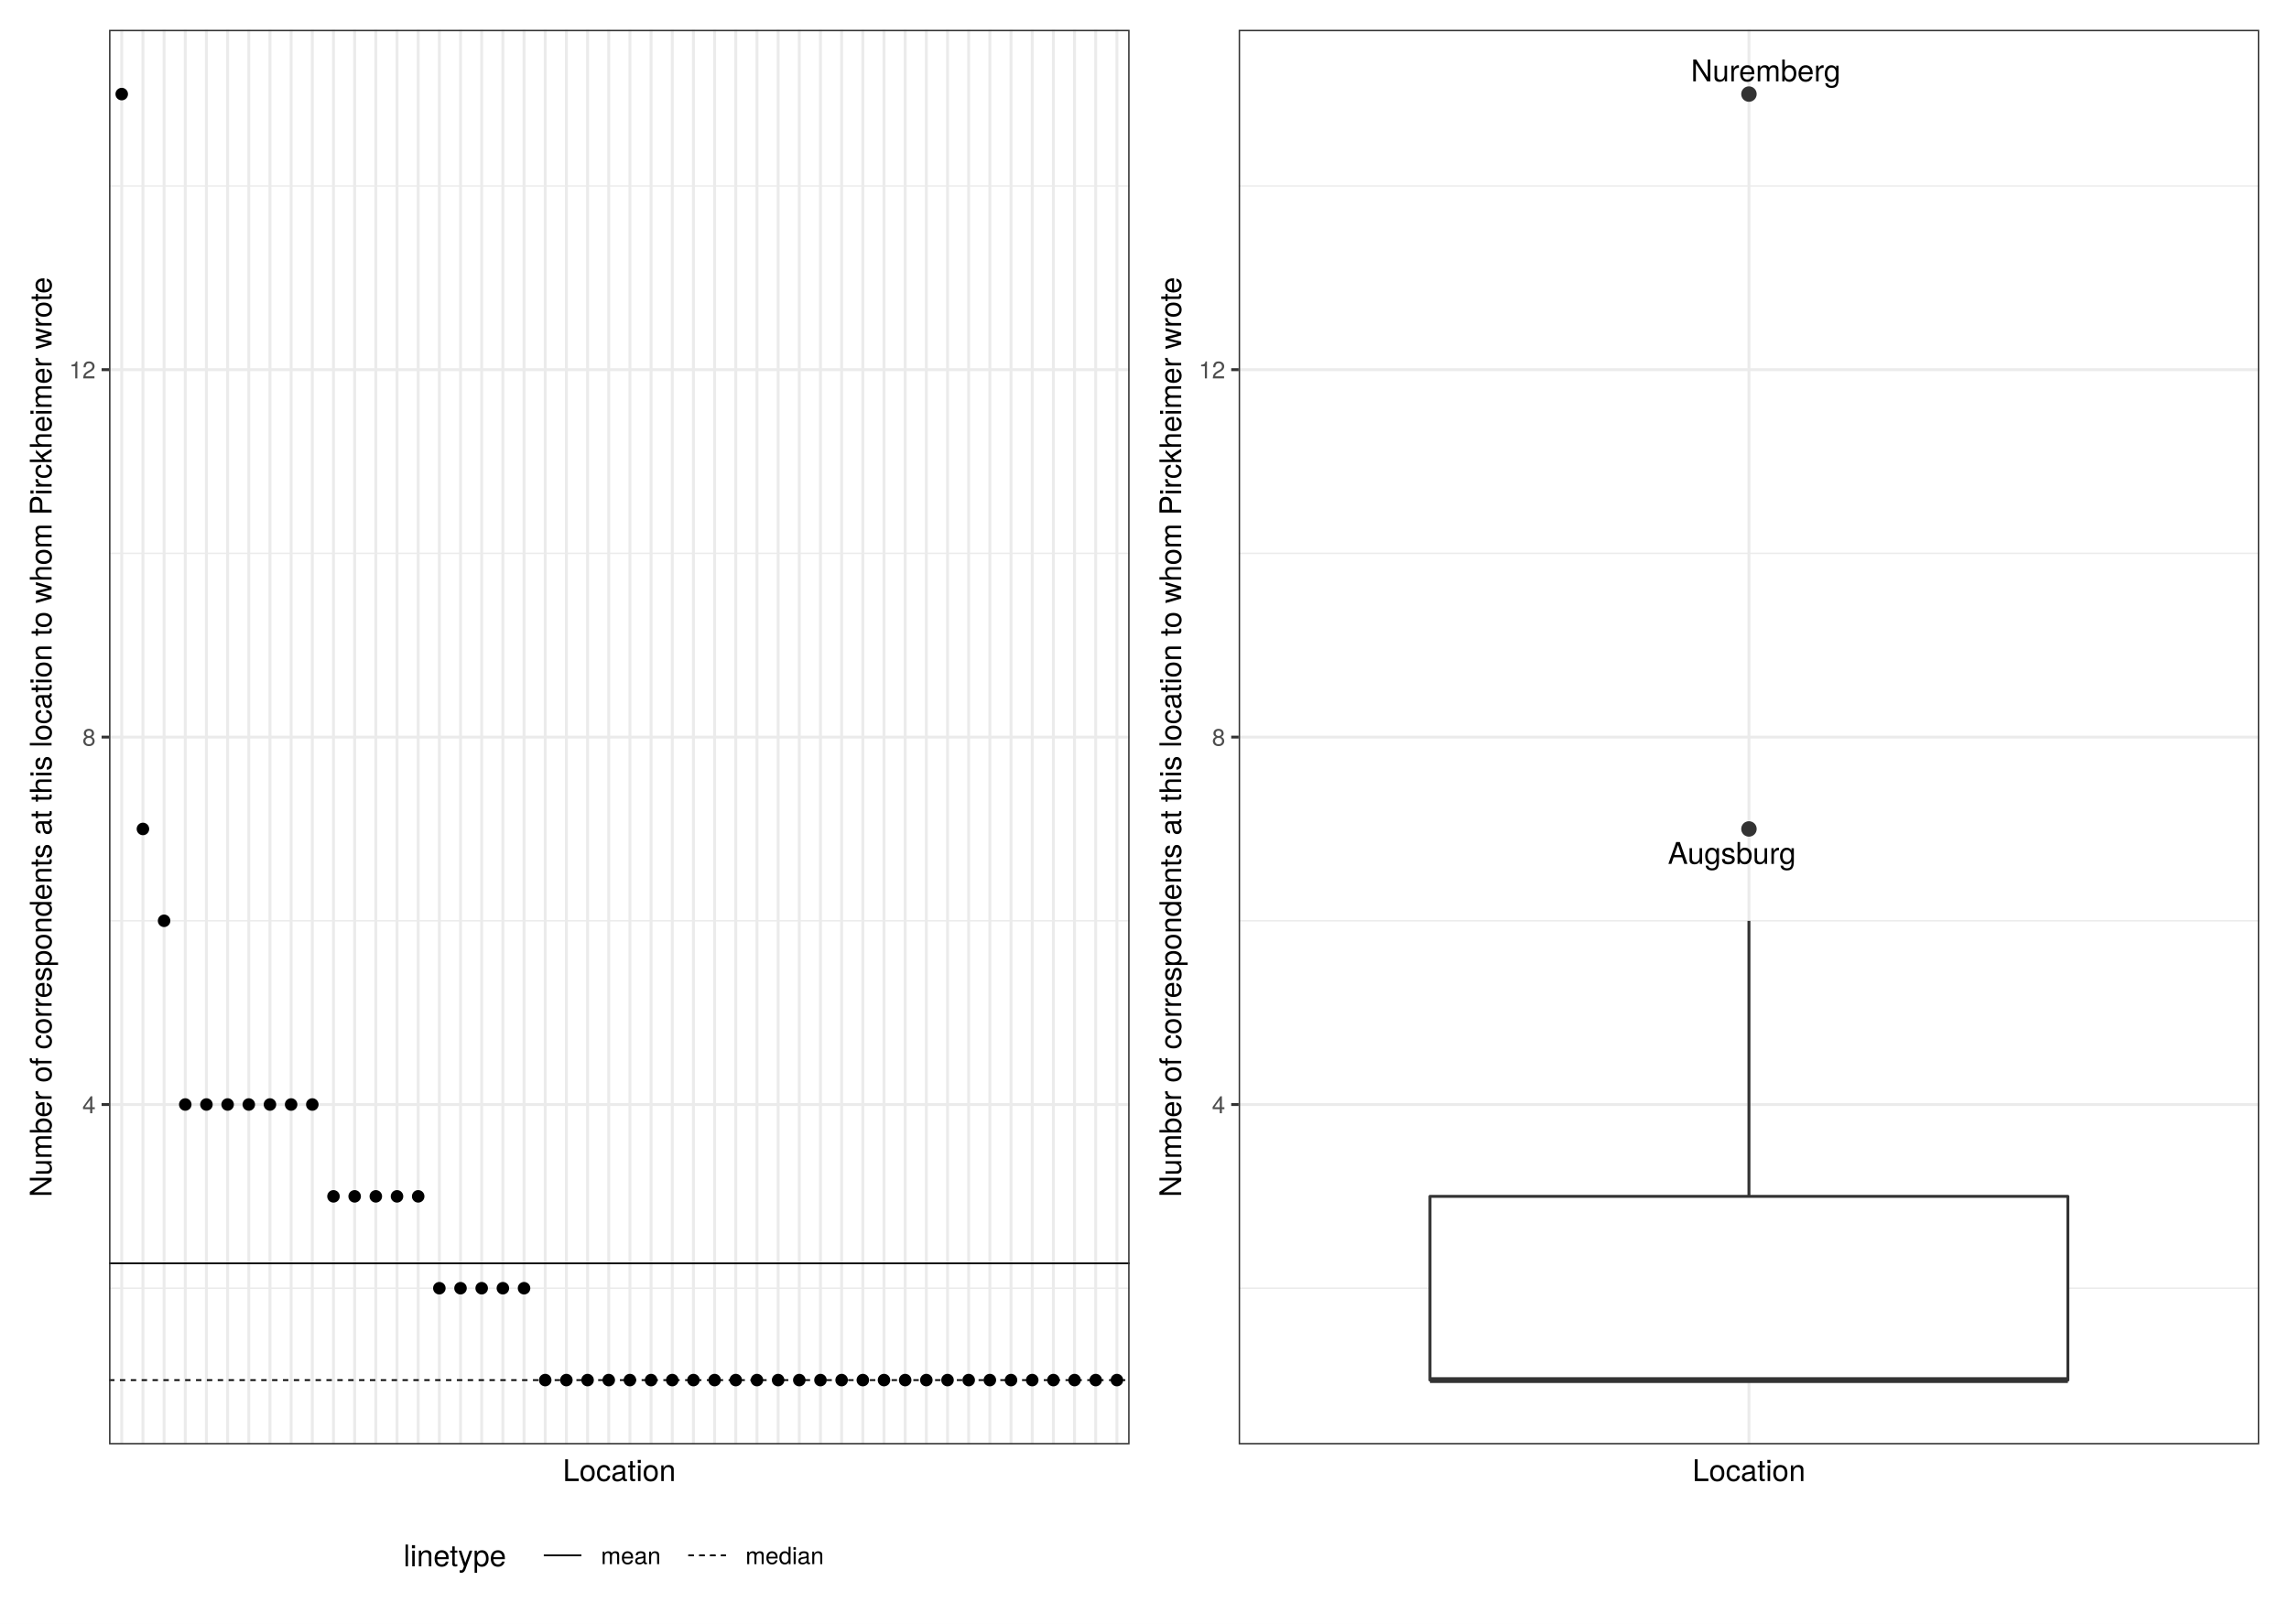
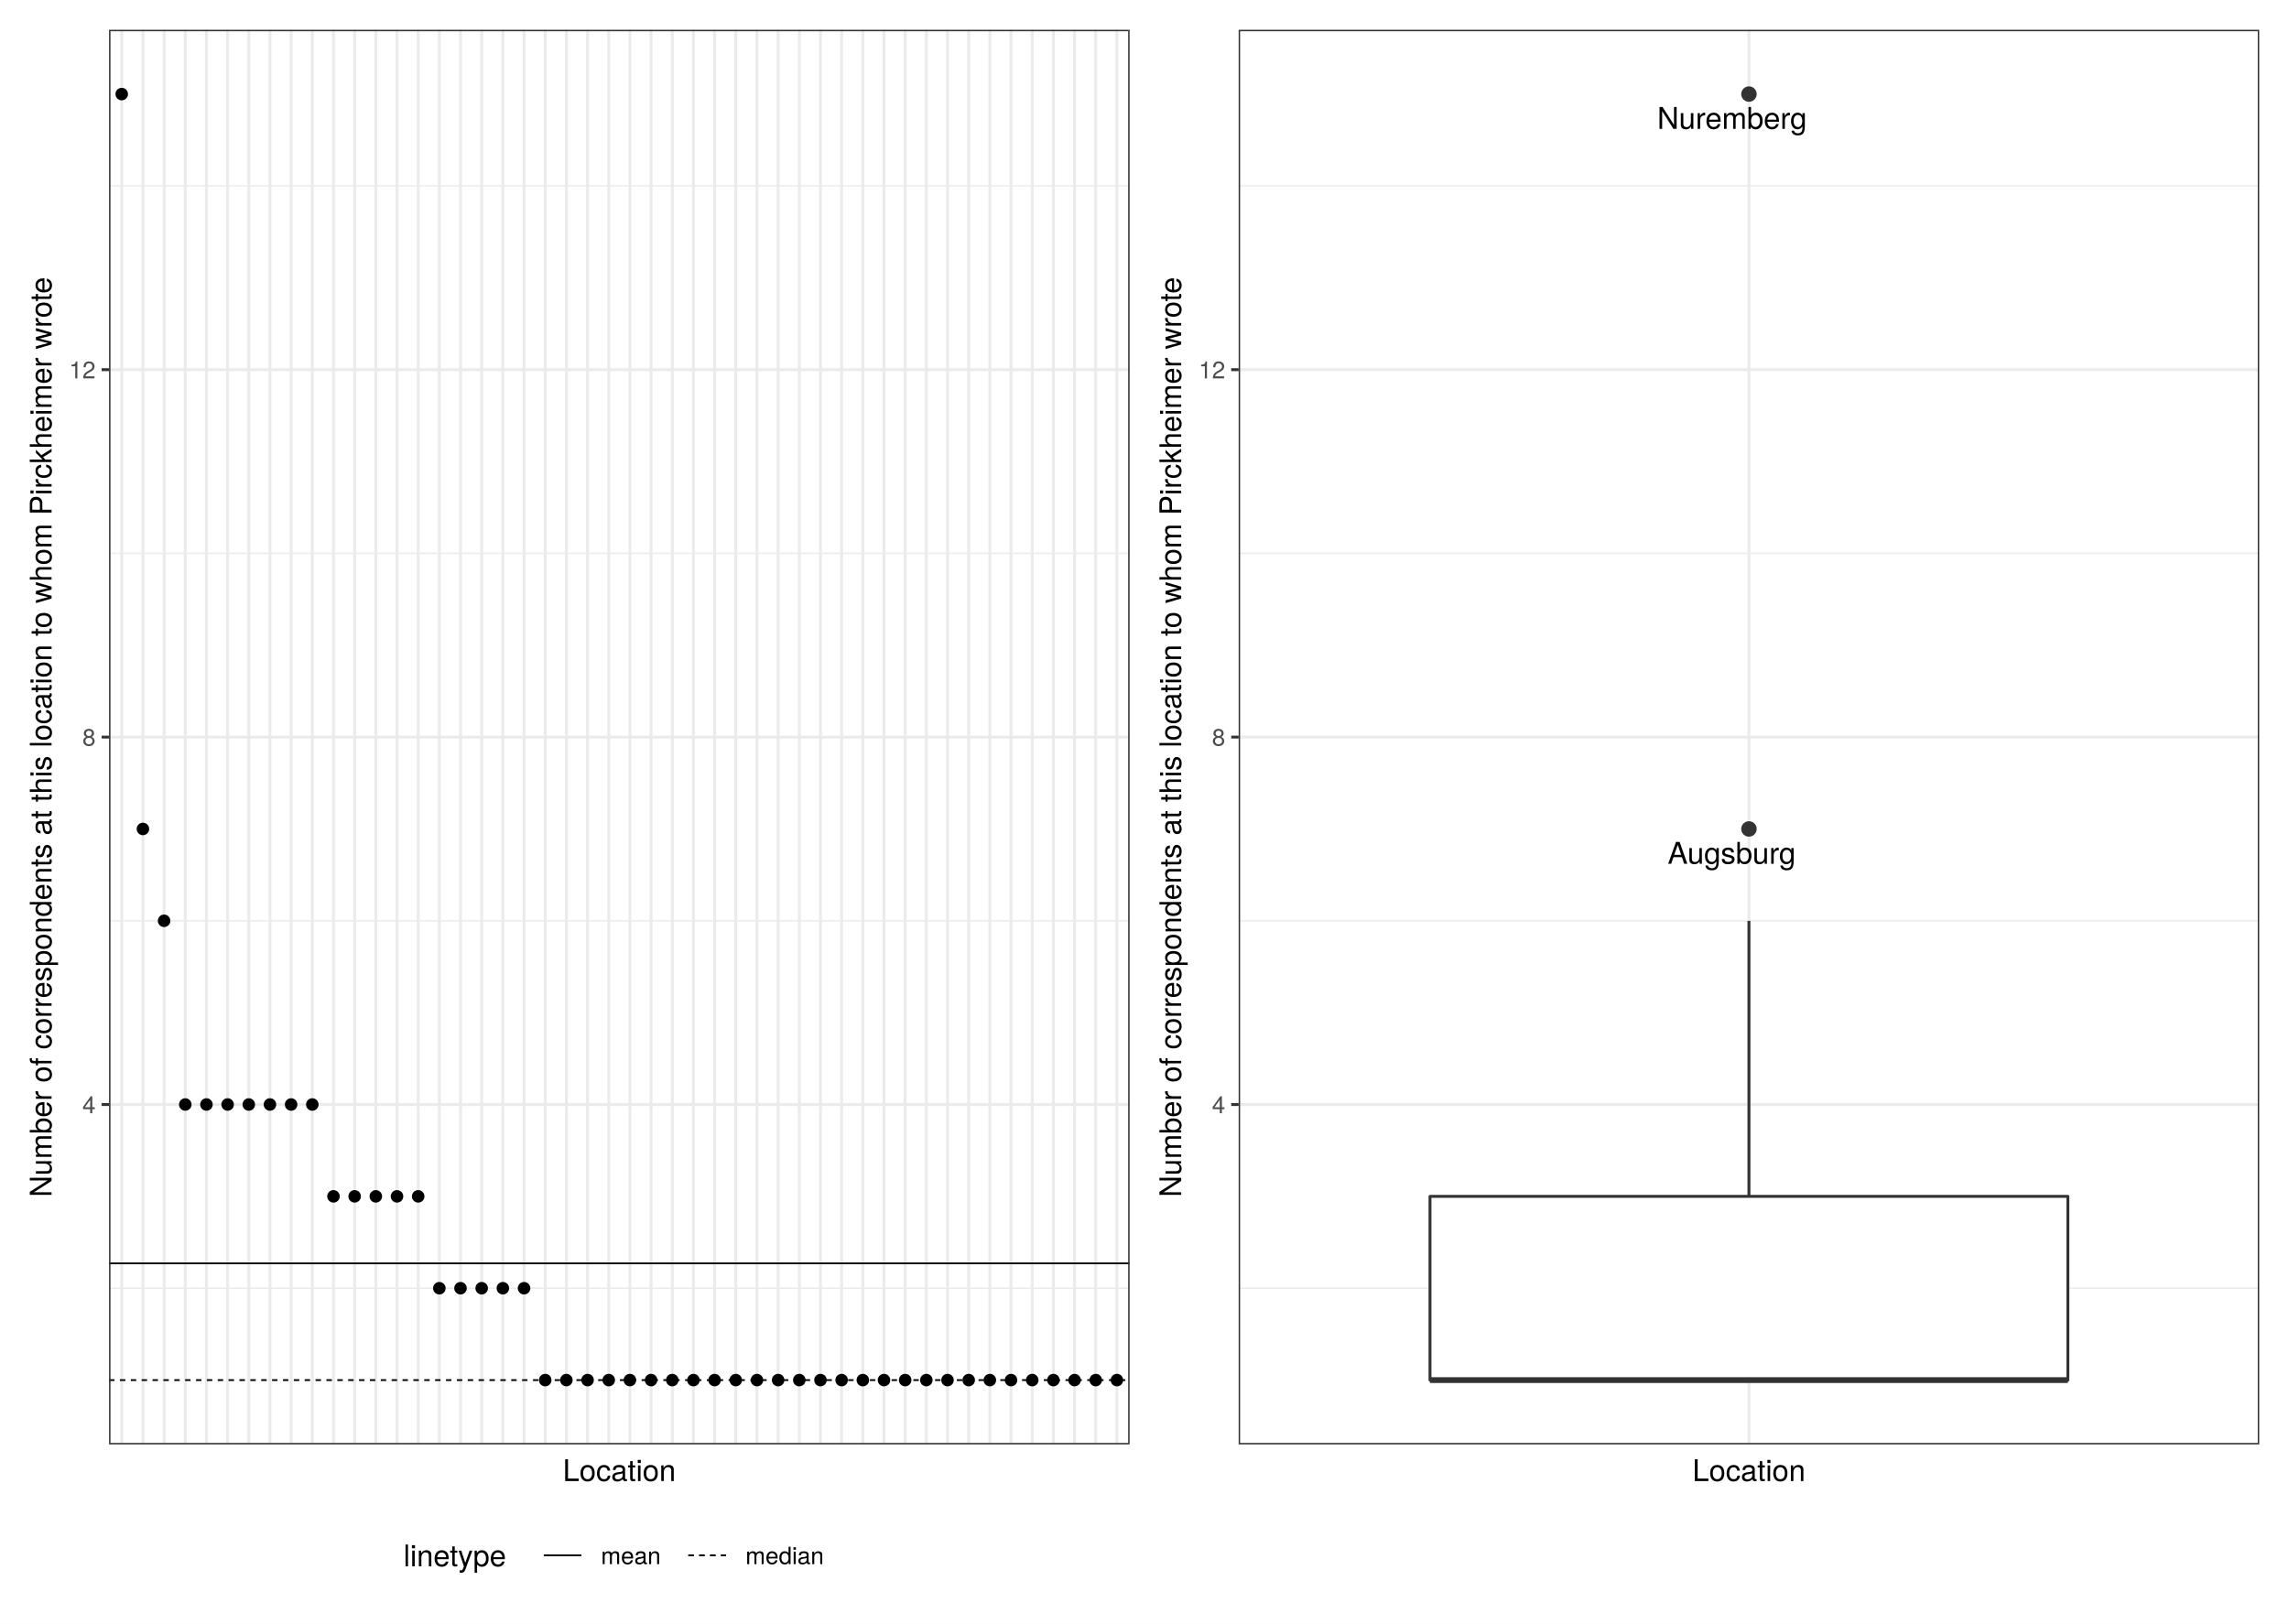
<svg xmlns="http://www.w3.org/2000/svg" class="svglite" width="842.40pt" height="597.60pt" viewBox="0 0 842.40 597.60">
  <defs>
    <style type="text/css">
    .svglite line, .svglite polyline, .svglite polygon, .svglite path, .svglite rect, .svglite circle {
      fill: none;
      stroke: #000000;
      stroke-linecap: round;
      stroke-linejoin: round;
      stroke-miterlimit: 10.00;
    }
    .svglite text {
      white-space: pre;
    }
  </style>
  </defs>
  <rect width="100%" height="100%" style="stroke: none; fill: #FFFFFF;" />
  <defs>
    <clipPath id="cpMC4wMHw4NDIuNDB8MC4wMHw1OTcuNjA=">
      <rect x="0.00" y="0.00" width="842.40" height="597.60" />
    </clipPath>
  </defs>
  <g clip-path="url(#cpMC4wMHw4NDIuNDB8MC4wMHw1OTcuNjA=)">
    <rect x="0" y="-0" width="842.40" height="597.60" style="stroke-width: 1.07; stroke: #FFFFFF; fill: #FFFFFF;" />
  </g>
  <defs>
    <clipPath id="cpNDAuMTN8ODMxLjQ0fDEwLjk2fDUzMS42NQ==">
      <rect x="40.13" y="10.96" width="791.31" height="520.69" />
    </clipPath>
  </defs>
  <g clip-path="url(#cpNDAuMTN8ODMxLjQ0fDEwLjk2fDUzMS42NQ==)">
</g>
  <g clip-path="url(#cpMC4wMHw4NDIuNDB8MC4wMHw1OTcuNjA=)">
</g>
  <defs>
    <clipPath id="cpNS40OHw0MjEuMjB8NS40OHw1OTIuMTI=">
      <rect x="5.48" y="5.48" width="415.72" height="586.64" />
    </clipPath>
  </defs>
  <g clip-path="url(#cpNS40OHw0MjEuMjB8NS40OHw1OTIuMTI=)">
    <rect x="5.48" y="5.48" width="415.72" height="586.64" style="stroke-width: 1.07; stroke: #FFFFFF; fill: #FFFFFF;" />
  </g>
  <g clip-path="url(#cpMC4wMHw4NDIuNDB8MC4wMHw1OTcuNjA=)">
</g>
  <defs>
    <clipPath id="cpNDAuMTN8NDE1LjcyfDEwLjk2fDUzMS42NQ==">
      <rect x="40.13" y="10.96" width="375.59" height="520.69" />
    </clipPath>
  </defs>
  <g clip-path="url(#cpNDAuMTN8NDE1LjcyfDEwLjk2fDUzMS42NQ==)">
    <rect x="40.13" y="10.96" width="375.59" height="520.69" style="stroke-width: 1.07; stroke: none; fill: #FFFFFF;" />
    <polyline points="40.13,474.17 415.72,474.17 " style="stroke-width: 0.53; stroke: #EBEBEB; stroke-linecap: butt;" />
    <polyline points="40.13,338.93 415.72,338.93 " style="stroke-width: 0.53; stroke: #EBEBEB; stroke-linecap: butt;" />
    <polyline points="40.13,203.68 415.72,203.68 " style="stroke-width: 0.53; stroke: #EBEBEB; stroke-linecap: butt;" />
    <polyline points="40.13,68.44 415.72,68.44 " style="stroke-width: 0.53; stroke: #EBEBEB; stroke-linecap: butt;" />
    <polyline points="40.13,406.55 415.72,406.55 " style="stroke-width: 1.07; stroke: #EBEBEB; stroke-linecap: butt;" />
    <polyline points="40.13,271.31 415.72,271.31 " style="stroke-width: 1.07; stroke: #EBEBEB; stroke-linecap: butt;" />
    <polyline points="40.13,136.06 415.72,136.06 " style="stroke-width: 1.07; stroke: #EBEBEB; stroke-linecap: butt;" />
    <polyline points="44.80,531.65 44.80,10.96 " style="stroke-width: 1.07; stroke: #EBEBEB; stroke-linecap: butt;" />
    <polyline points="52.60,531.65 52.60,10.96 " style="stroke-width: 1.07; stroke: #EBEBEB; stroke-linecap: butt;" />
    <polyline points="60.39,531.65 60.39,10.96 " style="stroke-width: 1.07; stroke: #EBEBEB; stroke-linecap: butt;" />
    <polyline points="68.18,531.65 68.18,10.96 " style="stroke-width: 1.07; stroke: #EBEBEB; stroke-linecap: butt;" />
    <polyline points="75.97,531.65 75.97,10.96 " style="stroke-width: 1.07; stroke: #EBEBEB; stroke-linecap: butt;" />
    <polyline points="83.77,531.65 83.77,10.96 " style="stroke-width: 1.07; stroke: #EBEBEB; stroke-linecap: butt;" />
    <polyline points="91.56,531.65 91.56,10.96 " style="stroke-width: 1.07; stroke: #EBEBEB; stroke-linecap: butt;" />
    <polyline points="99.35,531.65 99.35,10.96 " style="stroke-width: 1.07; stroke: #EBEBEB; stroke-linecap: butt;" />
    <polyline points="107.14,531.65 107.14,10.96 " style="stroke-width: 1.07; stroke: #EBEBEB; stroke-linecap: butt;" />
    <polyline points="114.94,531.65 114.94,10.96 " style="stroke-width: 1.07; stroke: #EBEBEB; stroke-linecap: butt;" />
    <polyline points="122.73,531.65 122.73,10.96 " style="stroke-width: 1.07; stroke: #EBEBEB; stroke-linecap: butt;" />
    <polyline points="130.52,531.65 130.52,10.96 " style="stroke-width: 1.07; stroke: #EBEBEB; stroke-linecap: butt;" />
    <polyline points="138.31,531.65 138.31,10.96 " style="stroke-width: 1.07; stroke: #EBEBEB; stroke-linecap: butt;" />
    <polyline points="146.11,531.65 146.11,10.96 " style="stroke-width: 1.07; stroke: #EBEBEB; stroke-linecap: butt;" />
    <polyline points="153.90,531.65 153.90,10.96 " style="stroke-width: 1.07; stroke: #EBEBEB; stroke-linecap: butt;" />
    <polyline points="161.69,531.65 161.69,10.96 " style="stroke-width: 1.07; stroke: #EBEBEB; stroke-linecap: butt;" />
    <polyline points="169.48,531.65 169.48,10.96 " style="stroke-width: 1.07; stroke: #EBEBEB; stroke-linecap: butt;" />
    <polyline points="177.27,531.65 177.27,10.96 " style="stroke-width: 1.07; stroke: #EBEBEB; stroke-linecap: butt;" />
    <polyline points="185.07,531.65 185.07,10.96 " style="stroke-width: 1.07; stroke: #EBEBEB; stroke-linecap: butt;" />
    <polyline points="192.86,531.65 192.86,10.96 " style="stroke-width: 1.07; stroke: #EBEBEB; stroke-linecap: butt;" />
    <polyline points="200.65,531.65 200.65,10.96 " style="stroke-width: 1.07; stroke: #EBEBEB; stroke-linecap: butt;" />
    <polyline points="208.44,531.65 208.44,10.96 " style="stroke-width: 1.07; stroke: #EBEBEB; stroke-linecap: butt;" />
    <polyline points="216.24,531.65 216.24,10.96 " style="stroke-width: 1.07; stroke: #EBEBEB; stroke-linecap: butt;" />
    <polyline points="224.03,531.65 224.03,10.96 " style="stroke-width: 1.07; stroke: #EBEBEB; stroke-linecap: butt;" />
    <polyline points="231.82,531.65 231.82,10.96 " style="stroke-width: 1.07; stroke: #EBEBEB; stroke-linecap: butt;" />
    <polyline points="239.61,531.65 239.61,10.96 " style="stroke-width: 1.07; stroke: #EBEBEB; stroke-linecap: butt;" />
    <polyline points="247.41,531.65 247.41,10.96 " style="stroke-width: 1.07; stroke: #EBEBEB; stroke-linecap: butt;" />
    <polyline points="255.20,531.65 255.20,10.96 " style="stroke-width: 1.07; stroke: #EBEBEB; stroke-linecap: butt;" />
    <polyline points="262.99,531.65 262.99,10.96 " style="stroke-width: 1.07; stroke: #EBEBEB; stroke-linecap: butt;" />
    <polyline points="270.78,531.65 270.78,10.96 " style="stroke-width: 1.07; stroke: #EBEBEB; stroke-linecap: butt;" />
    <polyline points="278.58,531.65 278.58,10.96 " style="stroke-width: 1.07; stroke: #EBEBEB; stroke-linecap: butt;" />
    <polyline points="286.37,531.65 286.37,10.96 " style="stroke-width: 1.07; stroke: #EBEBEB; stroke-linecap: butt;" />
    <polyline points="294.16,531.65 294.16,10.96 " style="stroke-width: 1.07; stroke: #EBEBEB; stroke-linecap: butt;" />
    <polyline points="301.95,531.65 301.95,10.96 " style="stroke-width: 1.07; stroke: #EBEBEB; stroke-linecap: butt;" />
    <polyline points="309.74,531.65 309.74,10.96 " style="stroke-width: 1.07; stroke: #EBEBEB; stroke-linecap: butt;" />
    <polyline points="317.54,531.65 317.54,10.96 " style="stroke-width: 1.07; stroke: #EBEBEB; stroke-linecap: butt;" />
    <polyline points="325.33,531.65 325.33,10.96 " style="stroke-width: 1.07; stroke: #EBEBEB; stroke-linecap: butt;" />
    <polyline points="333.12,531.65 333.12,10.96 " style="stroke-width: 1.07; stroke: #EBEBEB; stroke-linecap: butt;" />
    <polyline points="340.91,531.65 340.91,10.96 " style="stroke-width: 1.07; stroke: #EBEBEB; stroke-linecap: butt;" />
    <polyline points="348.71,531.65 348.71,10.96 " style="stroke-width: 1.07; stroke: #EBEBEB; stroke-linecap: butt;" />
    <polyline points="356.50,531.65 356.50,10.96 " style="stroke-width: 1.07; stroke: #EBEBEB; stroke-linecap: butt;" />
    <polyline points="364.29,531.65 364.29,10.96 " style="stroke-width: 1.07; stroke: #EBEBEB; stroke-linecap: butt;" />
    <polyline points="372.08,531.65 372.08,10.96 " style="stroke-width: 1.07; stroke: #EBEBEB; stroke-linecap: butt;" />
    <polyline points="379.88,531.65 379.88,10.96 " style="stroke-width: 1.07; stroke: #EBEBEB; stroke-linecap: butt;" />
    <polyline points="387.67,531.65 387.67,10.96 " style="stroke-width: 1.07; stroke: #EBEBEB; stroke-linecap: butt;" />
    <polyline points="395.46,531.65 395.46,10.96 " style="stroke-width: 1.07; stroke: #EBEBEB; stroke-linecap: butt;" />
    <polyline points="403.25,531.65 403.25,10.96 " style="stroke-width: 1.07; stroke: #EBEBEB; stroke-linecap: butt;" />
    <polyline points="411.05,531.65 411.05,10.96 " style="stroke-width: 1.07; stroke: #EBEBEB; stroke-linecap: butt;" />
    <circle cx="44.80" cy="34.63" r="1.95" style="stroke-width: 0.71; fill: #000000;" />
    <circle cx="52.60" cy="305.12" r="1.95" style="stroke-width: 0.71; fill: #000000;" />
    <circle cx="60.39" cy="338.93" r="1.95" style="stroke-width: 0.71; fill: #000000;" />
    <circle cx="99.35" cy="406.55" r="1.95" style="stroke-width: 0.71; fill: #000000;" />
    <circle cx="114.94" cy="406.55" r="1.95" style="stroke-width: 0.71; fill: #000000;" />
    <circle cx="68.18" cy="406.55" r="1.95" style="stroke-width: 0.71; fill: #000000;" />
    <circle cx="75.97" cy="406.55" r="1.95" style="stroke-width: 0.71; fill: #000000;" />
    <circle cx="83.77" cy="406.55" r="1.95" style="stroke-width: 0.71; fill: #000000;" />
    <circle cx="107.14" cy="406.55" r="1.95" style="stroke-width: 0.71; fill: #000000;" />
    <circle cx="91.56" cy="406.55" r="1.95" style="stroke-width: 0.71; fill: #000000;" />
    <circle cx="122.73" cy="440.36" r="1.95" style="stroke-width: 0.71; fill: #000000;" />
    <circle cx="130.52" cy="440.36" r="1.95" style="stroke-width: 0.71; fill: #000000;" />
    <circle cx="138.31" cy="440.36" r="1.95" style="stroke-width: 0.71; fill: #000000;" />
    <circle cx="146.11" cy="440.36" r="1.95" style="stroke-width: 0.71; fill: #000000;" />
    <circle cx="153.90" cy="440.36" r="1.95" style="stroke-width: 0.71; fill: #000000;" />
    <circle cx="185.07" cy="474.17" r="1.95" style="stroke-width: 0.71; fill: #000000;" />
    <circle cx="192.86" cy="474.17" r="1.95" style="stroke-width: 0.71; fill: #000000;" />
    <circle cx="161.69" cy="474.17" r="1.95" style="stroke-width: 0.71; fill: #000000;" />
    <circle cx="169.48" cy="474.17" r="1.95" style="stroke-width: 0.71; fill: #000000;" />
    <circle cx="177.27" cy="474.17" r="1.95" style="stroke-width: 0.71; fill: #000000;" />
    <circle cx="262.99" cy="507.99" r="1.95" style="stroke-width: 0.71; fill: #000000;" />
    <circle cx="208.44" cy="507.99" r="1.95" style="stroke-width: 0.71; fill: #000000;" />
    <circle cx="411.05" cy="507.99" r="1.95" style="stroke-width: 0.71; fill: #000000;" />
    <circle cx="403.25" cy="507.99" r="1.95" style="stroke-width: 0.71; fill: #000000;" />
    <circle cx="216.24" cy="507.99" r="1.95" style="stroke-width: 0.71; fill: #000000;" />
    <circle cx="395.46" cy="507.99" r="1.95" style="stroke-width: 0.71; fill: #000000;" />
    <circle cx="224.03" cy="507.99" r="1.95" style="stroke-width: 0.71; fill: #000000;" />
    <circle cx="387.67" cy="507.99" r="1.95" style="stroke-width: 0.71; fill: #000000;" />
    <circle cx="231.82" cy="507.99" r="1.95" style="stroke-width: 0.71; fill: #000000;" />
    <circle cx="379.88" cy="507.99" r="1.95" style="stroke-width: 0.71; fill: #000000;" />
    <circle cx="239.61" cy="507.99" r="1.95" style="stroke-width: 0.71; fill: #000000;" />
    <circle cx="372.08" cy="507.99" r="1.95" style="stroke-width: 0.71; fill: #000000;" />
    <circle cx="247.41" cy="507.99" r="1.95" style="stroke-width: 0.71; fill: #000000;" />
    <circle cx="364.29" cy="507.99" r="1.95" style="stroke-width: 0.71; fill: #000000;" />
    <circle cx="255.20" cy="507.99" r="1.95" style="stroke-width: 0.71; fill: #000000;" />
    <circle cx="356.50" cy="507.99" r="1.95" style="stroke-width: 0.71; fill: #000000;" />
    <circle cx="348.71" cy="507.99" r="1.95" style="stroke-width: 0.71; fill: #000000;" />
    <circle cx="333.12" cy="507.99" r="1.95" style="stroke-width: 0.71; fill: #000000;" />
    <circle cx="325.33" cy="507.99" r="1.95" style="stroke-width: 0.71; fill: #000000;" />
    <circle cx="270.78" cy="507.99" r="1.95" style="stroke-width: 0.71; fill: #000000;" />
    <circle cx="317.54" cy="507.99" r="1.95" style="stroke-width: 0.71; fill: #000000;" />
    <circle cx="278.58" cy="507.99" r="1.95" style="stroke-width: 0.71; fill: #000000;" />
    <circle cx="309.74" cy="507.99" r="1.95" style="stroke-width: 0.71; fill: #000000;" />
    <circle cx="200.65" cy="507.99" r="1.95" style="stroke-width: 0.71; fill: #000000;" />
    <circle cx="340.91" cy="507.99" r="1.95" style="stroke-width: 0.71; fill: #000000;" />
    <circle cx="301.95" cy="507.99" r="1.95" style="stroke-width: 0.71; fill: #000000;" />
    <circle cx="294.16" cy="507.99" r="1.95" style="stroke-width: 0.71; fill: #000000;" />
    <circle cx="286.37" cy="507.99" r="1.95" style="stroke-width: 0.71; fill: #000000;" />
    <line x1="40.13" y1="465.02" x2="415.72" y2="465.02" style="stroke-width: 0.64; stroke-linecap: butt;" />
    <line x1="40.13" y1="507.99" x2="415.72" y2="507.99" style="stroke-width: 0.64; stroke-dasharray: 2.00,2.00; stroke-linecap: butt;" />
    <rect x="40.13" y="10.96" width="375.59" height="520.69" style="stroke-width: 1.07; stroke: #333333;" />
  </g>
  <g clip-path="url(#cpMC4wMHw4NDIuNDB8MC4wMHw1OTcuNjA=)">
    <text x="35.20" y="409.76" text-anchor="end" style="font-size: 8.80px;fill: #4D4D4D; font-family: &quot;TeX Gyre Heros&quot;;" textLength="5.59px" lengthAdjust="spacingAndGlyphs">4</text>
    <text x="35.20" y="274.51" text-anchor="end" style="font-size: 8.80px;fill: #4D4D4D; font-family: &quot;TeX Gyre Heros&quot;;" textLength="5.59px" lengthAdjust="spacingAndGlyphs">8</text>
    <text x="35.20" y="139.27" text-anchor="end" style="font-size: 8.80px;fill: #4D4D4D; font-family: &quot;TeX Gyre Heros&quot;;" textLength="11.19px" lengthAdjust="spacingAndGlyphs">12</text>
    <polyline points="37.39,406.55 40.13,406.55 " style="stroke-width: 1.07; stroke: #333333; stroke-linecap: butt;" />
    <polyline points="37.39,271.31 40.13,271.31 " style="stroke-width: 1.07; stroke: #333333; stroke-linecap: butt;" />
    <polyline points="37.39,136.06 40.13,136.06 " style="stroke-width: 1.07; stroke: #333333; stroke-linecap: butt;" />
    <text x="227.92" y="545.15" text-anchor="middle" style="font-size: 11.00px; font-family: &quot;TeX Gyre Heros&quot;;" textLength="46.53px" lengthAdjust="spacingAndGlyphs">Location</text>
    <text transform="translate(18.98,271.31) rotate(-90)" text-anchor="middle" style="font-size: 11.00px; font-family: &quot;TeX Gyre Heros&quot;;" textLength="386.89px" lengthAdjust="spacingAndGlyphs">Number of correspondents at this location to whom Pirckheimer wrote</text>
    <rect x="143.03" y="558.40" width="169.80" height="28.24" style="stroke-width: 1.07; stroke: none; fill: #FFFFFF;" />
    <text x="148.50" y="576.53" style="font-size: 11.00px; font-family: &quot;TeX Gyre Heros&quot;;" textLength="44.43px" lengthAdjust="spacingAndGlyphs">linetype</text>
    <rect x="198.42" y="563.88" width="17.28" height="17.28" style="stroke-width: 1.07; stroke: none; fill: #FFFFFF;" />
    <line x1="200.14" y1="572.52" x2="213.97" y2="572.52" style="stroke-width: 0.64; stroke-linecap: butt;" />
    <line x1="200.14" y1="572.52" x2="213.97" y2="572.52" style="stroke-width: 0.64; stroke-linecap: butt;" />
    <rect x="251.60" y="563.88" width="17.28" height="17.28" style="stroke-width: 1.07; stroke: none; fill: #FFFFFF;" />
    <line x1="253.33" y1="572.52" x2="267.15" y2="572.52" style="stroke-width: 0.64; stroke-dasharray: 2.00,2.00; stroke-linecap: butt;" />
    <line x1="253.33" y1="572.52" x2="267.15" y2="572.52" style="stroke-width: 0.64; stroke-dasharray: 2.00,2.00; stroke-linecap: butt;" />
    <text x="221.17" y="575.73" style="font-size: 8.80px; font-family: &quot;TeX Gyre Heros&quot;;" textLength="24.95px" lengthAdjust="spacingAndGlyphs">mean</text>
    <text x="274.36" y="575.73" style="font-size: 8.80px; font-family: &quot;TeX Gyre Heros&quot;;" textLength="32.98px" lengthAdjust="spacingAndGlyphs">median</text>
  </g>
  <defs>
    <clipPath id="cpNDIxLjIwfDgzNi45Mnw1LjQ4fDU5Mi4xMg==">
      <rect x="421.20" y="5.48" width="415.72" height="586.64" />
    </clipPath>
  </defs>
  <g clip-path="url(#cpNDIxLjIwfDgzNi45Mnw1LjQ4fDU5Mi4xMg==)">
    <rect x="421.20" y="5.48" width="415.72" height="586.64" style="stroke-width: 1.07; stroke: #FFFFFF; fill: #FFFFFF;" />
  </g>
  <g clip-path="url(#cpMC4wMHw4NDIuNDB8MC4wMHw1OTcuNjA=)">
</g>
  <defs>
    <clipPath id="cpNDU1Ljg1fDgzMS40NHwxMC45Nnw1MzEuNjU=">
      <rect x="455.85" y="10.96" width="375.59" height="520.69" />
    </clipPath>
  </defs>
  <g clip-path="url(#cpNDU1Ljg1fDgzMS40NHwxMC45Nnw1MzEuNjU=)">
    <rect x="455.85" y="10.96" width="375.59" height="520.69" style="stroke-width: 1.07; stroke: none; fill: #FFFFFF;" />
    <polyline points="455.85,474.17 831.44,474.17 " style="stroke-width: 0.53; stroke: #EBEBEB; stroke-linecap: butt;" />
    <polyline points="455.85,338.93 831.44,338.93 " style="stroke-width: 0.53; stroke: #EBEBEB; stroke-linecap: butt;" />
    <polyline points="455.85,203.68 831.44,203.68 " style="stroke-width: 0.53; stroke: #EBEBEB; stroke-linecap: butt;" />
    <polyline points="455.85,68.44 831.44,68.44 " style="stroke-width: 0.53; stroke: #EBEBEB; stroke-linecap: butt;" />
    <polyline points="455.85,406.55 831.44,406.55 " style="stroke-width: 1.07; stroke: #EBEBEB; stroke-linecap: butt;" />
    <polyline points="455.85,271.31 831.44,271.31 " style="stroke-width: 1.07; stroke: #EBEBEB; stroke-linecap: butt;" />
    <polyline points="455.85,136.06 831.44,136.06 " style="stroke-width: 1.07; stroke: #EBEBEB; stroke-linecap: butt;" />
    <polyline points="643.65,531.65 643.65,10.96 " style="stroke-width: 1.07; stroke: #EBEBEB; stroke-linecap: butt;" />
    <circle cx="643.65" cy="34.63" r="2.49" style="stroke-width: 0.71; stroke: #333333; fill: #333333;" />
    <circle cx="643.65" cy="305.12" r="2.49" style="stroke-width: 0.71; stroke: #333333; fill: #333333;" />
    <line x1="643.65" y1="440.36" x2="643.65" y2="338.93" style="stroke-width: 1.07; stroke: #333333; stroke-linecap: butt;" />
    <line x1="643.65" y1="507.99" x2="643.65" y2="507.99" style="stroke-width: 1.07; stroke: #333333; stroke-linecap: butt;" />
    <polygon points="526.27,440.36 526.27,507.99 761.02,507.99 761.02,440.36 526.27,440.36 " style="stroke-width: 1.07; stroke: #333333; fill: #FFFFFF;" />
    <line x1="526.27" y1="507.99" x2="761.02" y2="507.99" style="stroke-width: 2.13; stroke: #333333; stroke-linecap: butt;" />
-     <text x="649.83" y="29.95" text-anchor="middle" style="font-size: 11.04px; font-family: &quot;TeX Gyre Heros&quot;;" textLength="62.19px" lengthAdjust="spacingAndGlyphs">Nuremberg</text>
-     <text x="637.36" y="317.98" text-anchor="middle" style="font-size: 11.04px; font-family: &quot;TeX Gyre Heros&quot;;" textLength="52.61px" lengthAdjust="spacingAndGlyphs">Augsburg</text>
+     <text x="637.42" y="47.43" text-anchor="middle" style="font-size: 11.04px; font-family: &quot;TeX Gyre Heros&quot;;" textLength="62.19px" lengthAdjust="spacingAndGlyphs">Nuremberg</text>
+     <text x="637.29" y="317.94" text-anchor="middle" style="font-size: 11.04px; font-family: &quot;TeX Gyre Heros&quot;;" textLength="52.61px" lengthAdjust="spacingAndGlyphs">Augsburg</text>
    <rect x="455.85" y="10.96" width="375.59" height="520.69" style="stroke-width: 1.07; stroke: #333333;" />
  </g>
  <g clip-path="url(#cpMC4wMHw4NDIuNDB8MC4wMHw1OTcuNjA=)">
    <text x="450.92" y="409.76" text-anchor="end" style="font-size: 8.80px;fill: #4D4D4D; font-family: &quot;TeX Gyre Heros&quot;;" textLength="5.59px" lengthAdjust="spacingAndGlyphs">4</text>
    <text x="450.92" y="274.51" text-anchor="end" style="font-size: 8.80px;fill: #4D4D4D; font-family: &quot;TeX Gyre Heros&quot;;" textLength="5.59px" lengthAdjust="spacingAndGlyphs">8</text>
    <text x="450.92" y="139.27" text-anchor="end" style="font-size: 8.80px;fill: #4D4D4D; font-family: &quot;TeX Gyre Heros&quot;;" textLength="11.19px" lengthAdjust="spacingAndGlyphs">12</text>
    <polyline points="453.11,406.55 455.85,406.55 " style="stroke-width: 1.07; stroke: #333333; stroke-linecap: butt;" />
    <polyline points="453.11,271.31 455.85,271.31 " style="stroke-width: 1.07; stroke: #333333; stroke-linecap: butt;" />
    <polyline points="453.11,136.06 455.85,136.06 " style="stroke-width: 1.07; stroke: #333333; stroke-linecap: butt;" />
    <text x="643.65" y="545.15" text-anchor="middle" style="font-size: 11.00px; font-family: &quot;TeX Gyre Heros&quot;;" textLength="46.53px" lengthAdjust="spacingAndGlyphs">Location</text>
    <text transform="translate(434.70,271.31) rotate(-90)" text-anchor="middle" style="font-size: 11.00px; font-family: &quot;TeX Gyre Heros&quot;;" textLength="386.89px" lengthAdjust="spacingAndGlyphs">Number of correspondents at this location to whom Pirckheimer wrote</text>
  </g>
</svg>
